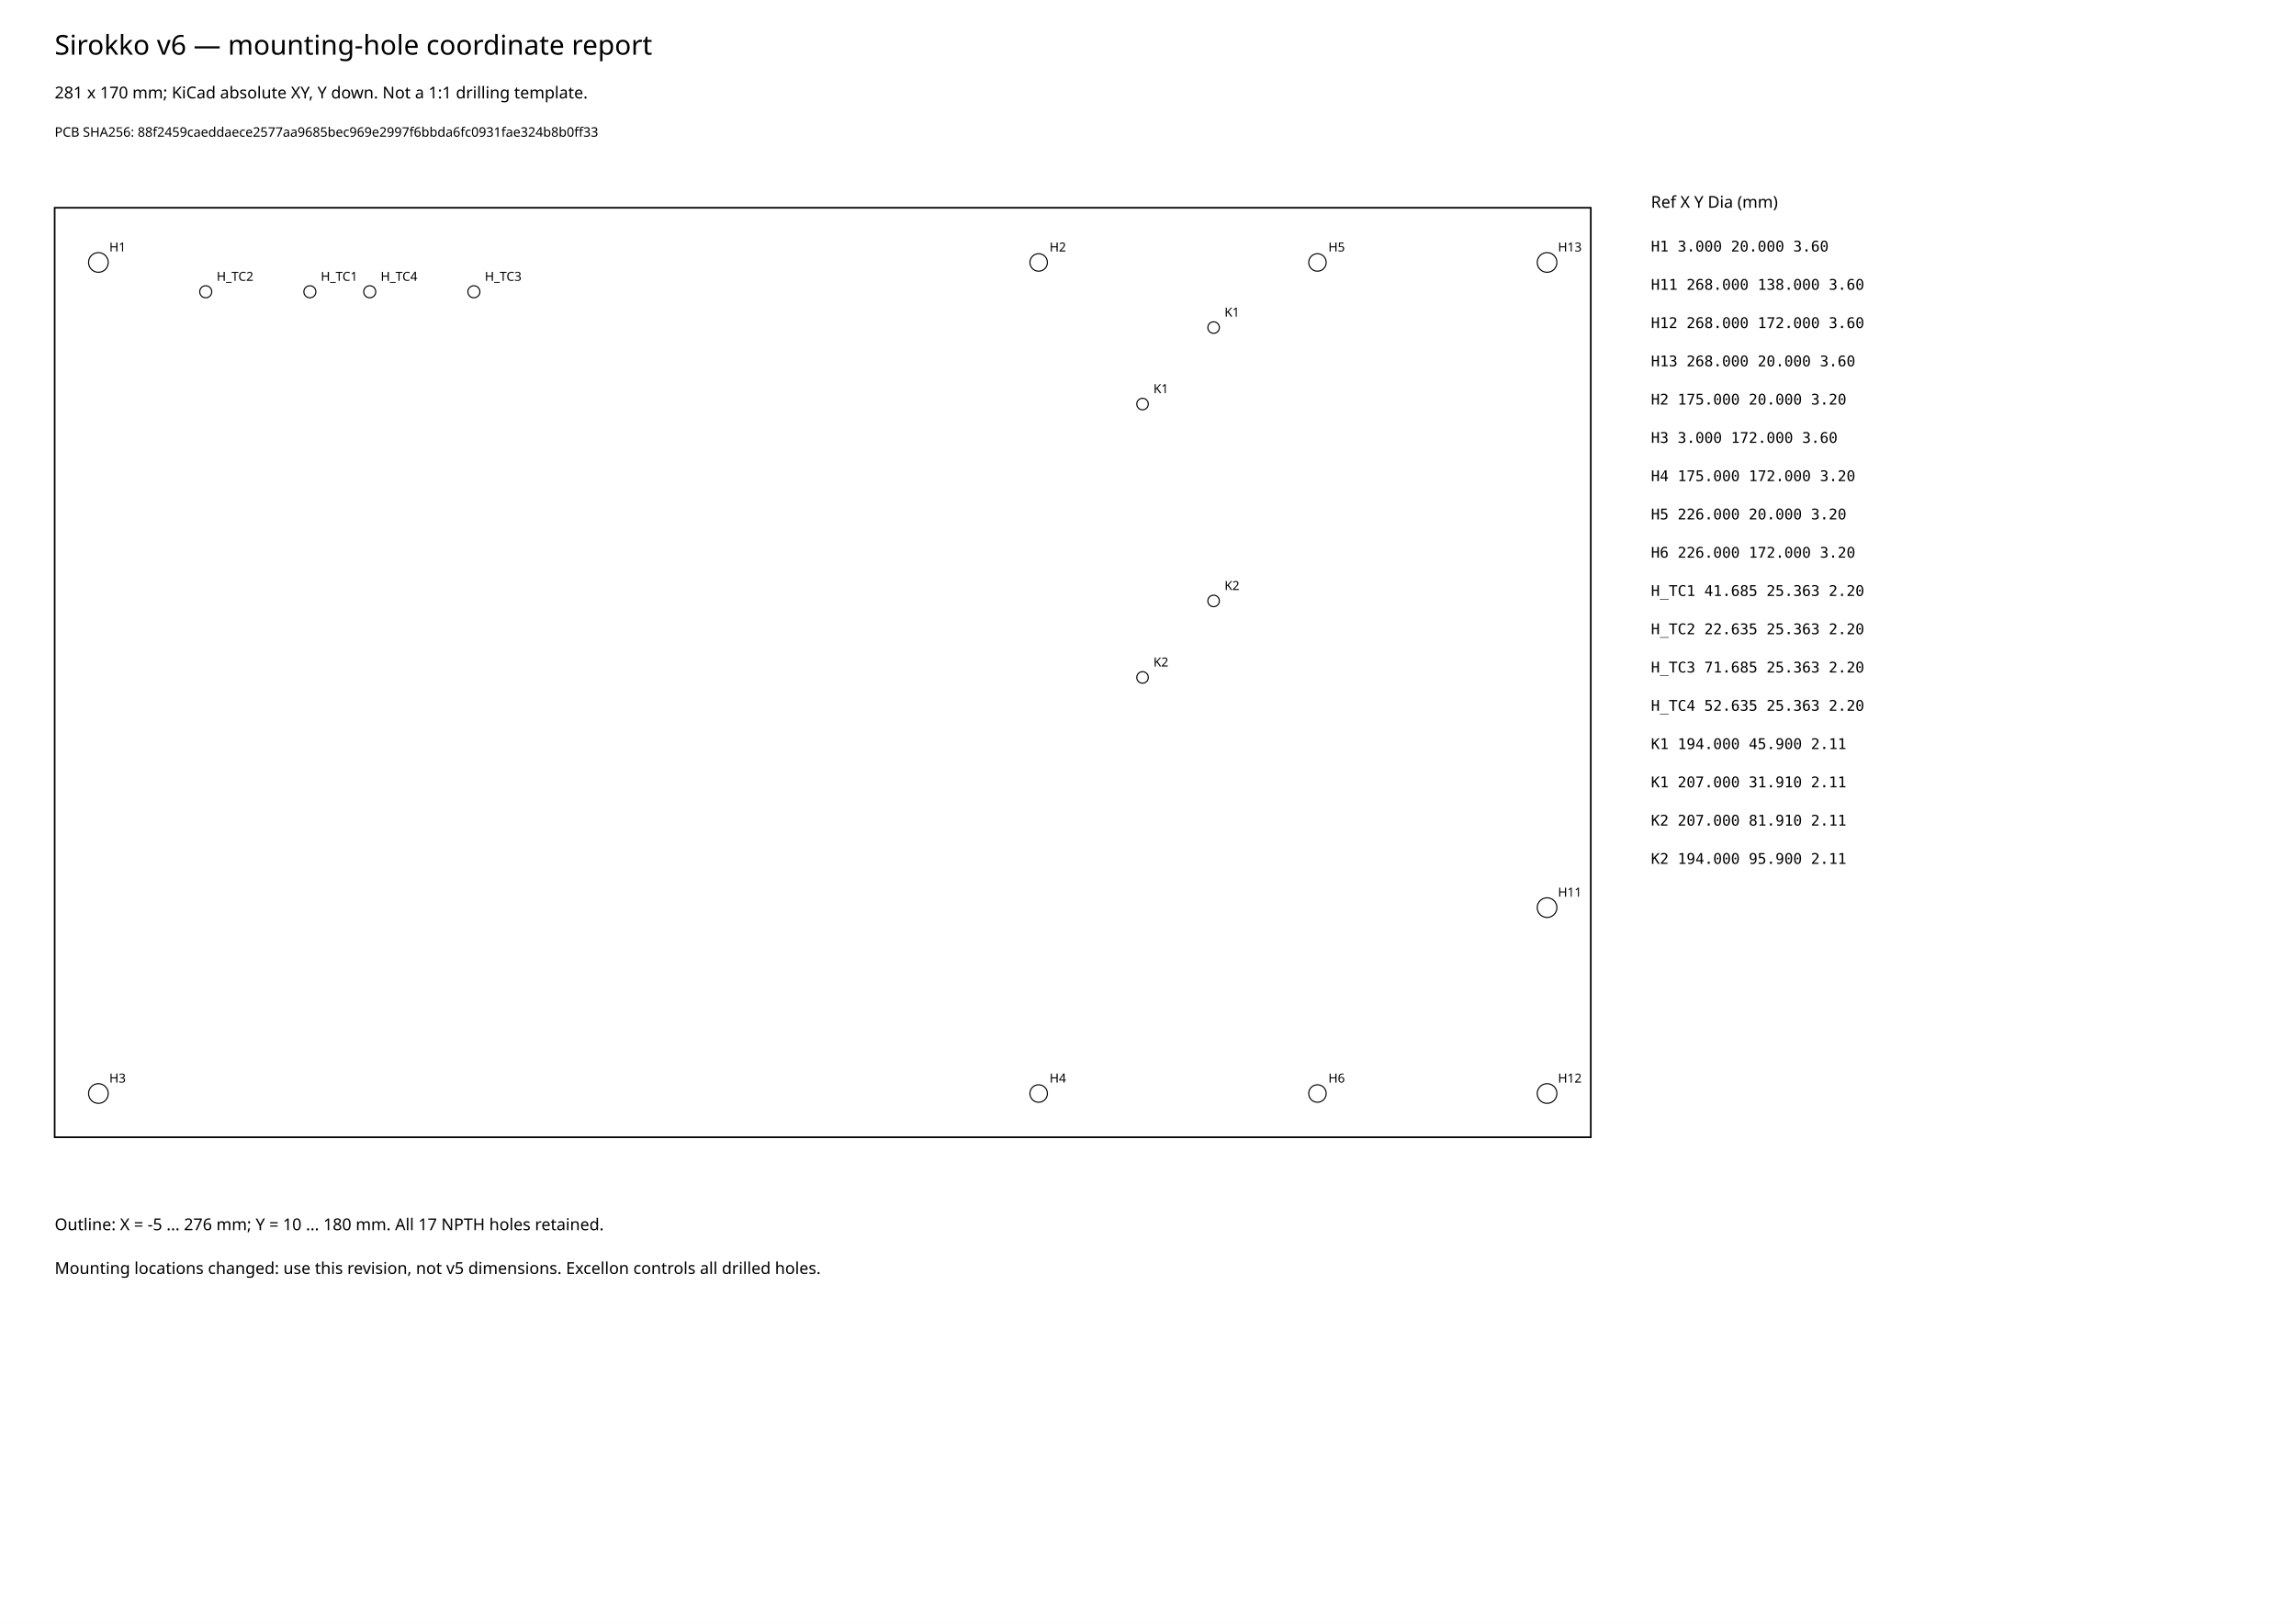
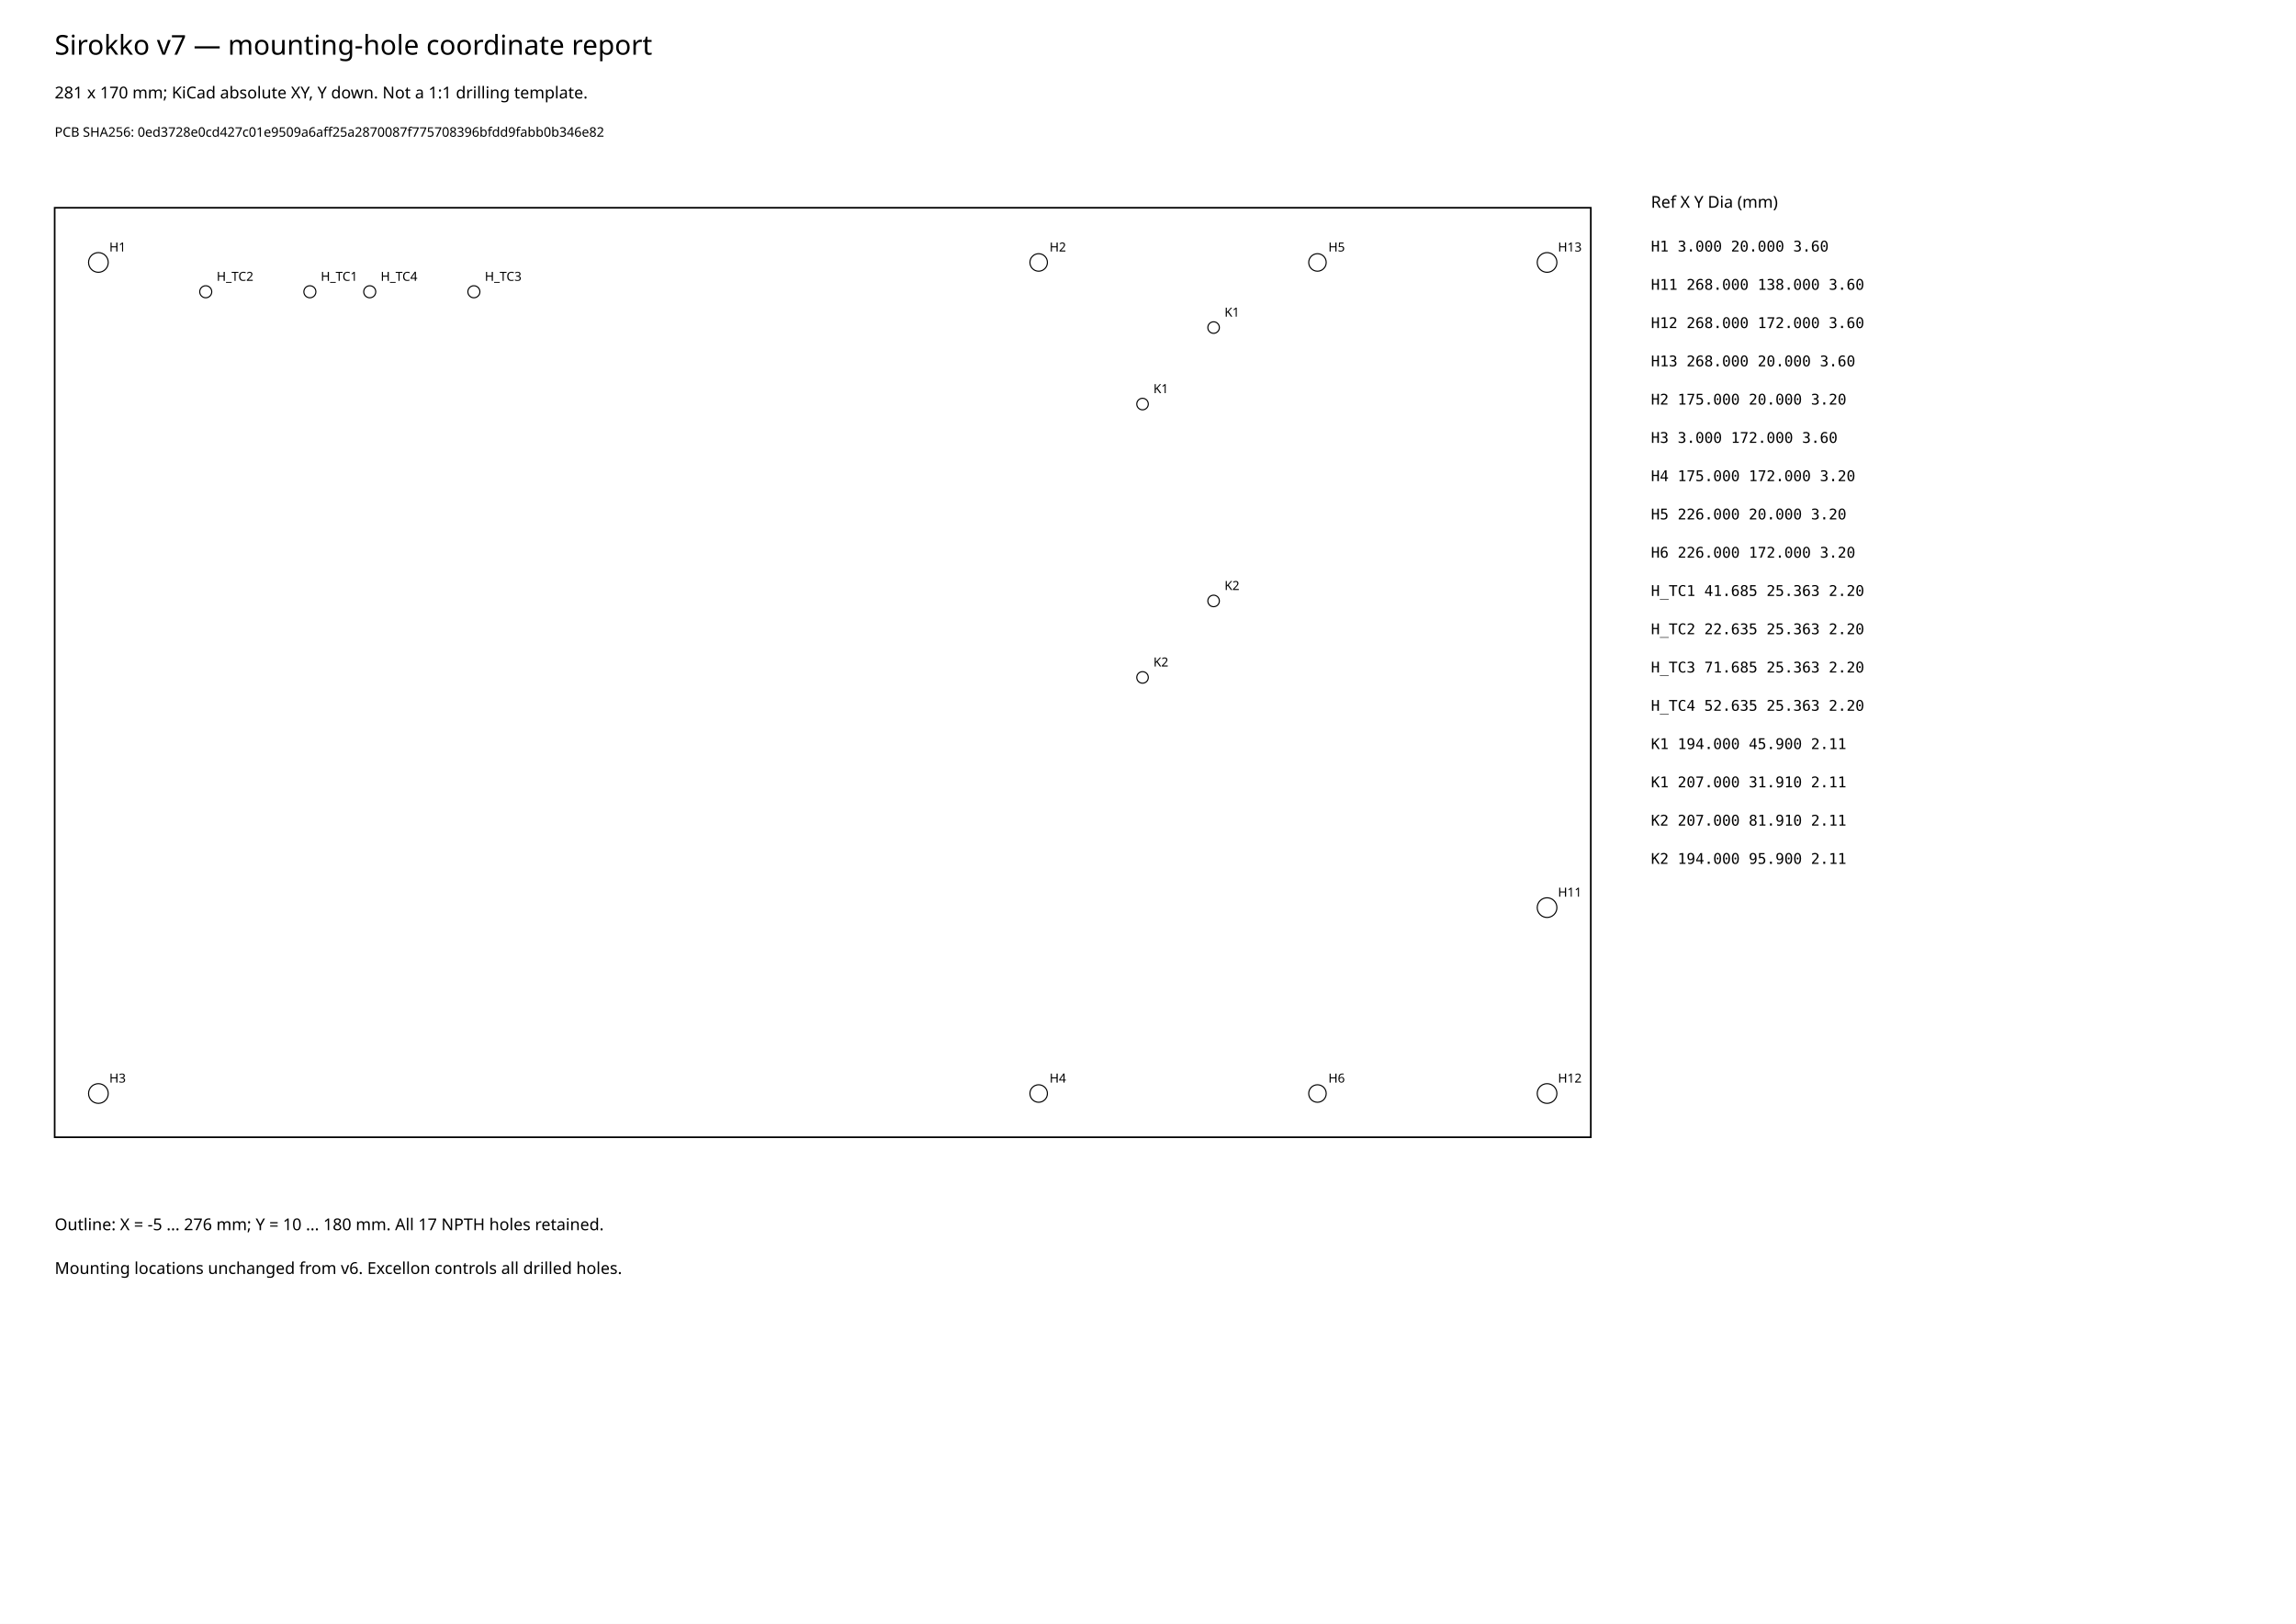
<svg xmlns="http://www.w3.org/2000/svg" width="420mm" height="297mm" viewBox="0 0 420 297">
  <rect width="420" height="297" fill="white" />
  <g font-family="sans-serif" font-size="3" fill="black">
-     <text x="10" y="10" font-size="5">Sirokko v6 — mounting-hole coordinate report</text>
+     <text x="10" y="10" font-size="5">Sirokko v7 — mounting-hole coordinate report</text>
    <text x="10" y="18">281 x 170 mm; KiCad absolute XY, Y down. Not a 1:1 drilling template.</text>
-     <text x="10" y="25" font-size="2.4">PCB SHA256: 88f2459caeddaece2577aa9685bec969e2997f6bbda6fc0931fae324b8b0ff33</text>
+     <text x="10" y="25" font-size="2.4">PCB SHA256: 0ed3728e0cd427c01e9509a6aff25a2870087f775708396bfdd9fabb0b346e82</text>
    <rect x="10" y="38" width="281" height="170" fill="none" stroke="black" stroke-width="0.3" />
    <circle cx="18.0" cy="48.0" r="1.8" fill="none" stroke="black" stroke-width="0.2" />
    <text x="20.0" y="46.0" font-size="2.3">H1</text>
    <circle cx="283.0" cy="166.0" r="1.8" fill="none" stroke="black" stroke-width="0.2" />
    <text x="285.0" y="164.0" font-size="2.3">H11</text>
    <circle cx="283.0" cy="200.0" r="1.8" fill="none" stroke="black" stroke-width="0.2" />
    <text x="285.0" y="198.0" font-size="2.3">H12</text>
    <circle cx="283.0" cy="48.0" r="1.8" fill="none" stroke="black" stroke-width="0.2" />
    <text x="285.0" y="46.0" font-size="2.3">H13</text>
    <circle cx="190.0" cy="48.0" r="1.6" fill="none" stroke="black" stroke-width="0.2" />
    <text x="192.0" y="46.0" font-size="2.3">H2</text>
    <circle cx="18.0" cy="200.0" r="1.8" fill="none" stroke="black" stroke-width="0.2" />
    <text x="20.0" y="198.0" font-size="2.3">H3</text>
    <circle cx="190.0" cy="200.0" r="1.6" fill="none" stroke="black" stroke-width="0.2" />
    <text x="192.0" y="198.0" font-size="2.3">H4</text>
    <circle cx="241.0" cy="48.0" r="1.6" fill="none" stroke="black" stroke-width="0.2" />
    <text x="243.0" y="46.0" font-size="2.3">H5</text>
    <circle cx="241.0" cy="200.0" r="1.6" fill="none" stroke="black" stroke-width="0.2" />
    <text x="243.0" y="198.0" font-size="2.3">H6</text>
    <circle cx="56.685" cy="53.363" r="1.1" fill="none" stroke="black" stroke-width="0.2" />
    <text x="58.685" y="51.363" font-size="2.3">H_TC1</text>
    <circle cx="37.635" cy="53.363" r="1.1" fill="none" stroke="black" stroke-width="0.2" />
    <text x="39.635" y="51.363" font-size="2.3">H_TC2</text>
    <circle cx="86.685" cy="53.363" r="1.1" fill="none" stroke="black" stroke-width="0.2" />
    <text x="88.685" y="51.363" font-size="2.3">H_TC3</text>
    <circle cx="67.635" cy="53.363" r="1.1" fill="none" stroke="black" stroke-width="0.2" />
    <text x="69.635" y="51.363" font-size="2.3">H_TC4</text>
    <circle cx="209.0" cy="73.9" r="1.055" fill="none" stroke="black" stroke-width="0.2" />
    <text x="211.0" y="71.9" font-size="2.3">K1</text>
    <circle cx="222.0" cy="59.91" r="1.055" fill="none" stroke="black" stroke-width="0.2" />
    <text x="224.0" y="57.91" font-size="2.3">K1</text>
    <circle cx="222.0" cy="109.91" r="1.055" fill="none" stroke="black" stroke-width="0.2" />
    <text x="224.0" y="107.91" font-size="2.3">K2</text>
    <circle cx="209.0" cy="123.9" r="1.055" fill="none" stroke="black" stroke-width="0.2" />
    <text x="211.0" y="121.9" font-size="2.3">K2</text>
    <text x="302" y="38">Ref     X       Y       Dia (mm)</text>
    <text x="302" y="46" font-family="monospace" font-size="2.7">H1       3.000  20.000  3.60</text>
    <text x="302" y="53" font-family="monospace" font-size="2.7">H11    268.000 138.000  3.60</text>
    <text x="302" y="60" font-family="monospace" font-size="2.7">H12    268.000 172.000  3.60</text>
    <text x="302" y="67" font-family="monospace" font-size="2.7">H13    268.000  20.000  3.60</text>
    <text x="302" y="74" font-family="monospace" font-size="2.7">H2     175.000  20.000  3.20</text>
    <text x="302" y="81" font-family="monospace" font-size="2.7">H3       3.000 172.000  3.60</text>
    <text x="302" y="88" font-family="monospace" font-size="2.7">H4     175.000 172.000  3.20</text>
    <text x="302" y="95" font-family="monospace" font-size="2.7">H5     226.000  20.000  3.20</text>
    <text x="302" y="102" font-family="monospace" font-size="2.7">H6     226.000 172.000  3.20</text>
    <text x="302" y="109" font-family="monospace" font-size="2.7">H_TC1   41.685  25.363  2.20</text>
    <text x="302" y="116" font-family="monospace" font-size="2.7">H_TC2   22.635  25.363  2.20</text>
    <text x="302" y="123" font-family="monospace" font-size="2.7">H_TC3   71.685  25.363  2.20</text>
    <text x="302" y="130" font-family="monospace" font-size="2.7">H_TC4   52.635  25.363  2.20</text>
    <text x="302" y="137" font-family="monospace" font-size="2.7">K1     194.000  45.900  2.11</text>
    <text x="302" y="144" font-family="monospace" font-size="2.7">K1     207.000  31.910  2.11</text>
    <text x="302" y="151" font-family="monospace" font-size="2.7">K2     207.000  81.910  2.11</text>
    <text x="302" y="158" font-family="monospace" font-size="2.7">K2     194.000  95.900  2.11</text>
    <text x="10" y="225">Outline: X = -5 ... 276 mm; Y = 10 ... 180 mm. All 17 NPTH holes retained.</text>
-     <text x="10" y="233">Mounting locations changed: use this revision, not v5 dimensions. Excellon controls all drilled holes.</text>
+     <text x="10" y="233">Mounting locations unchanged from v6. Excellon controls all drilled holes.</text>
  </g>
</svg>
